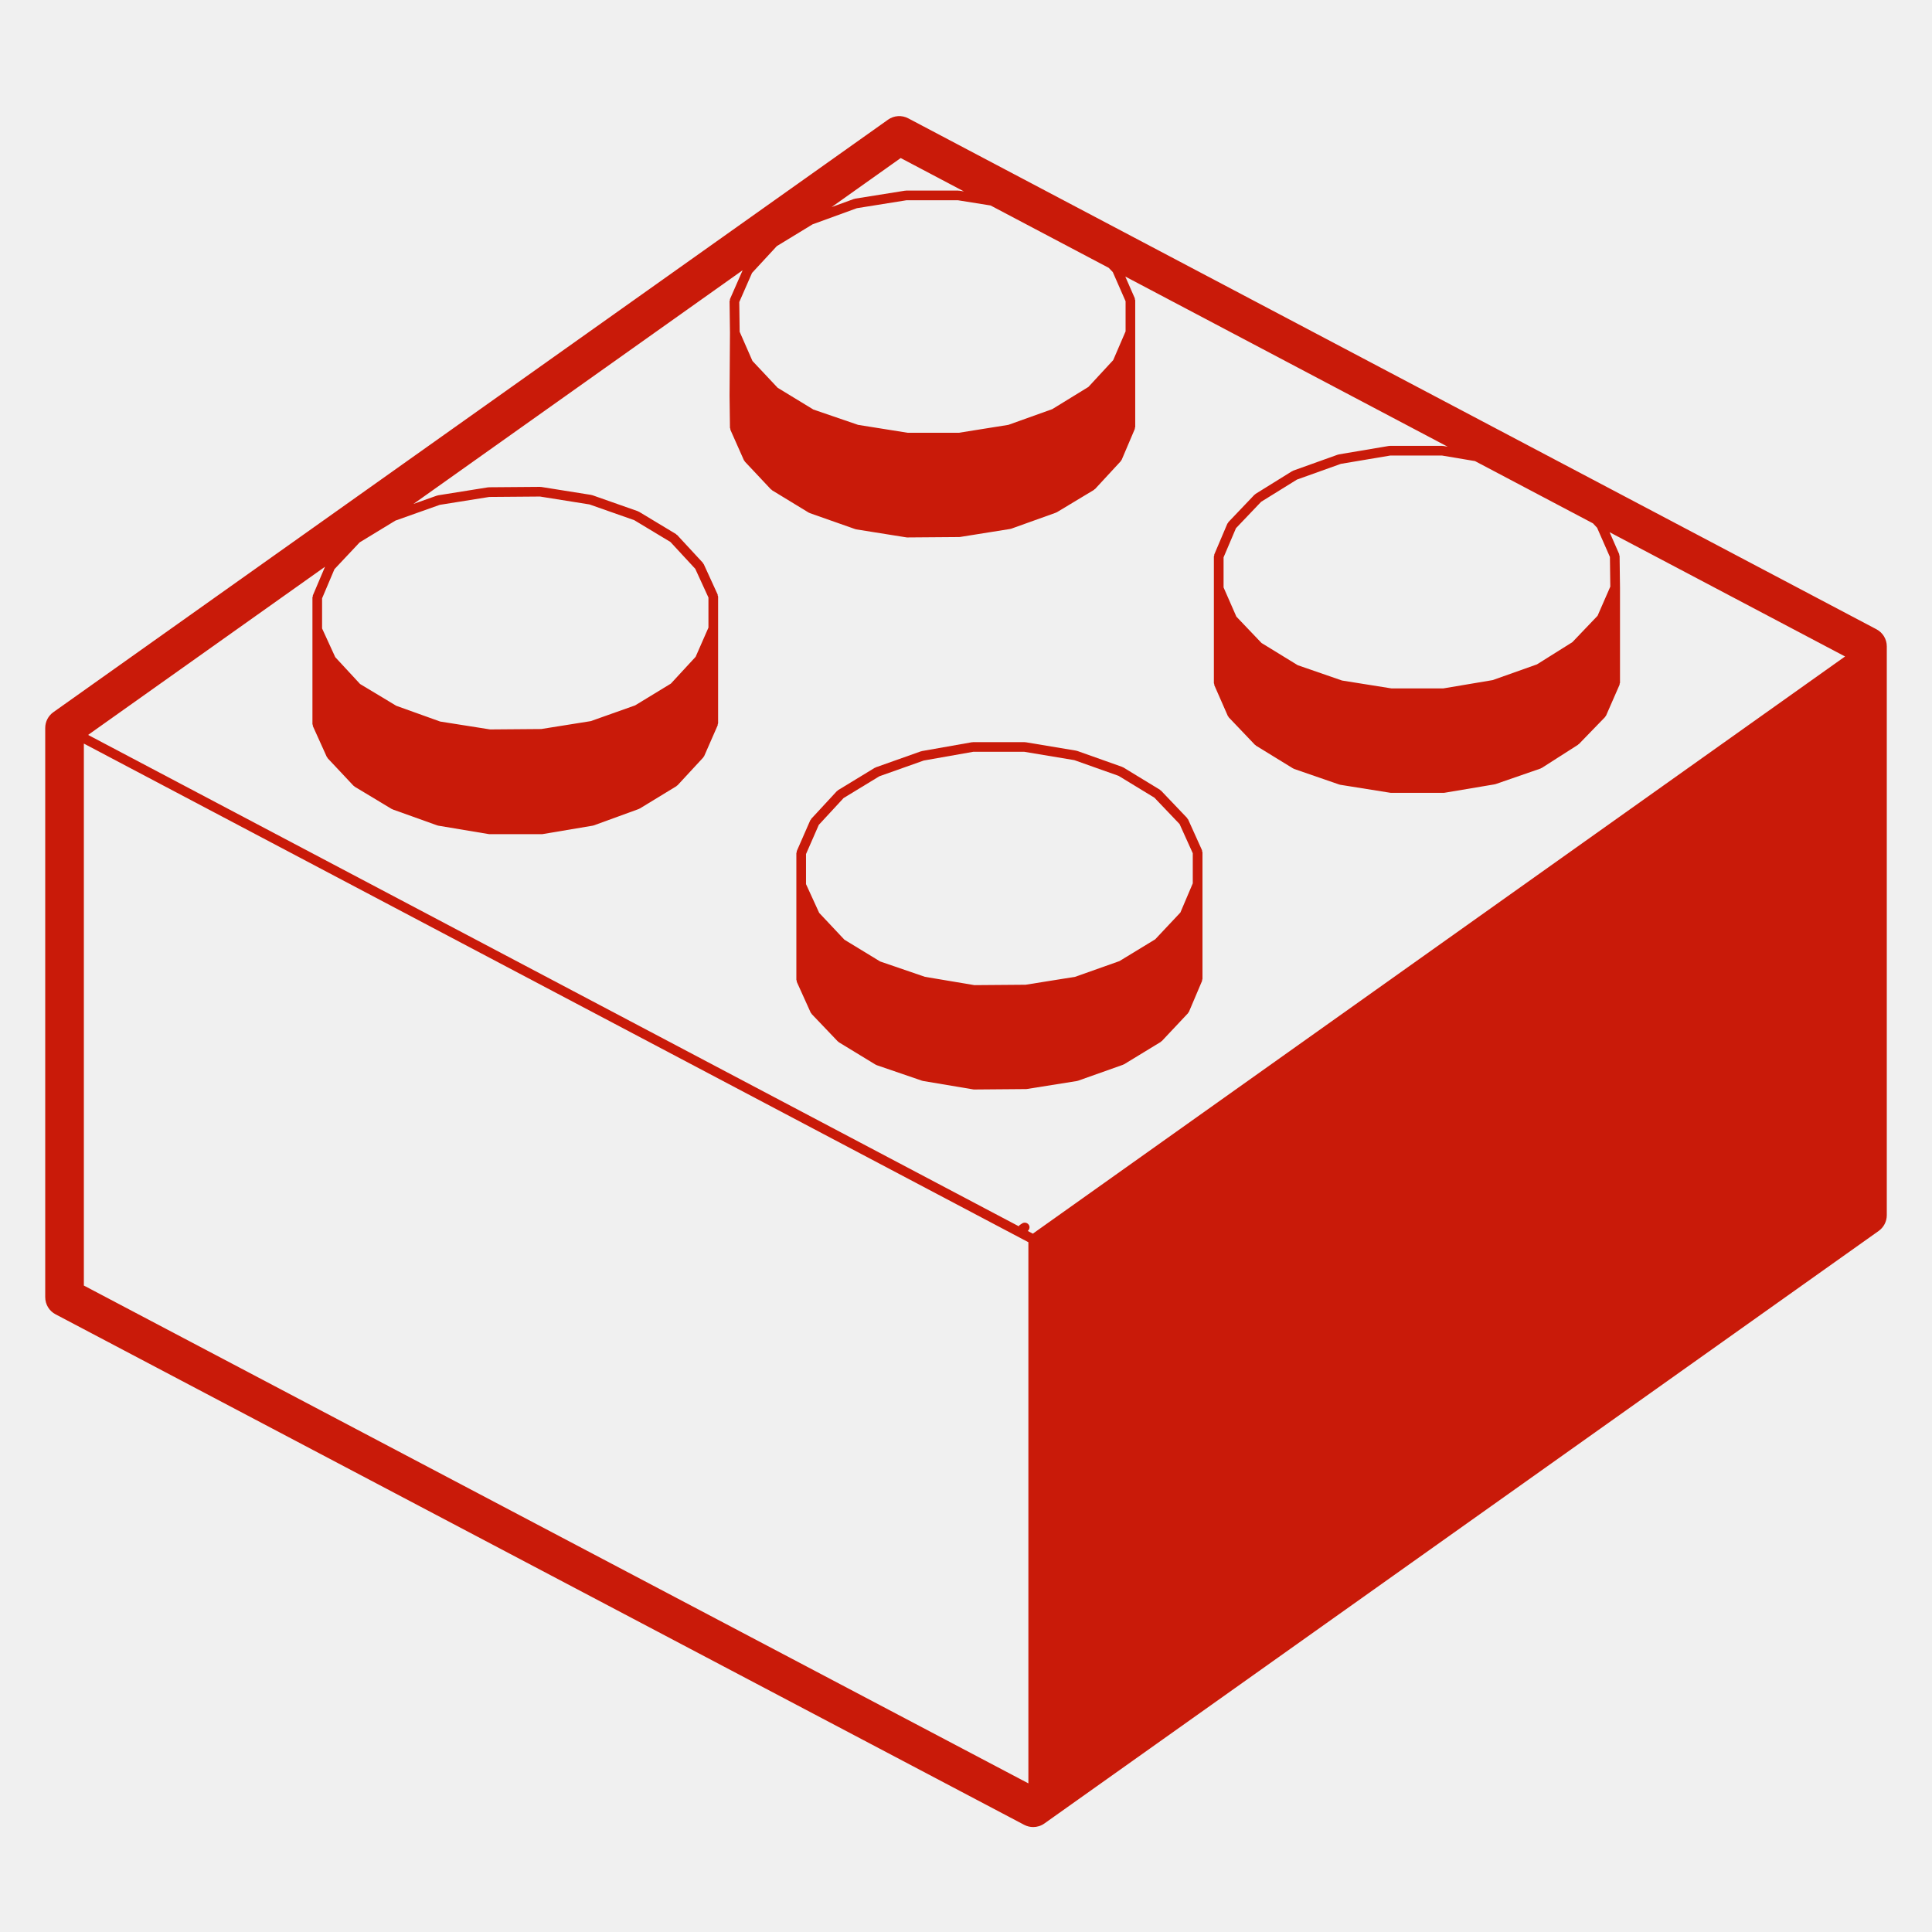
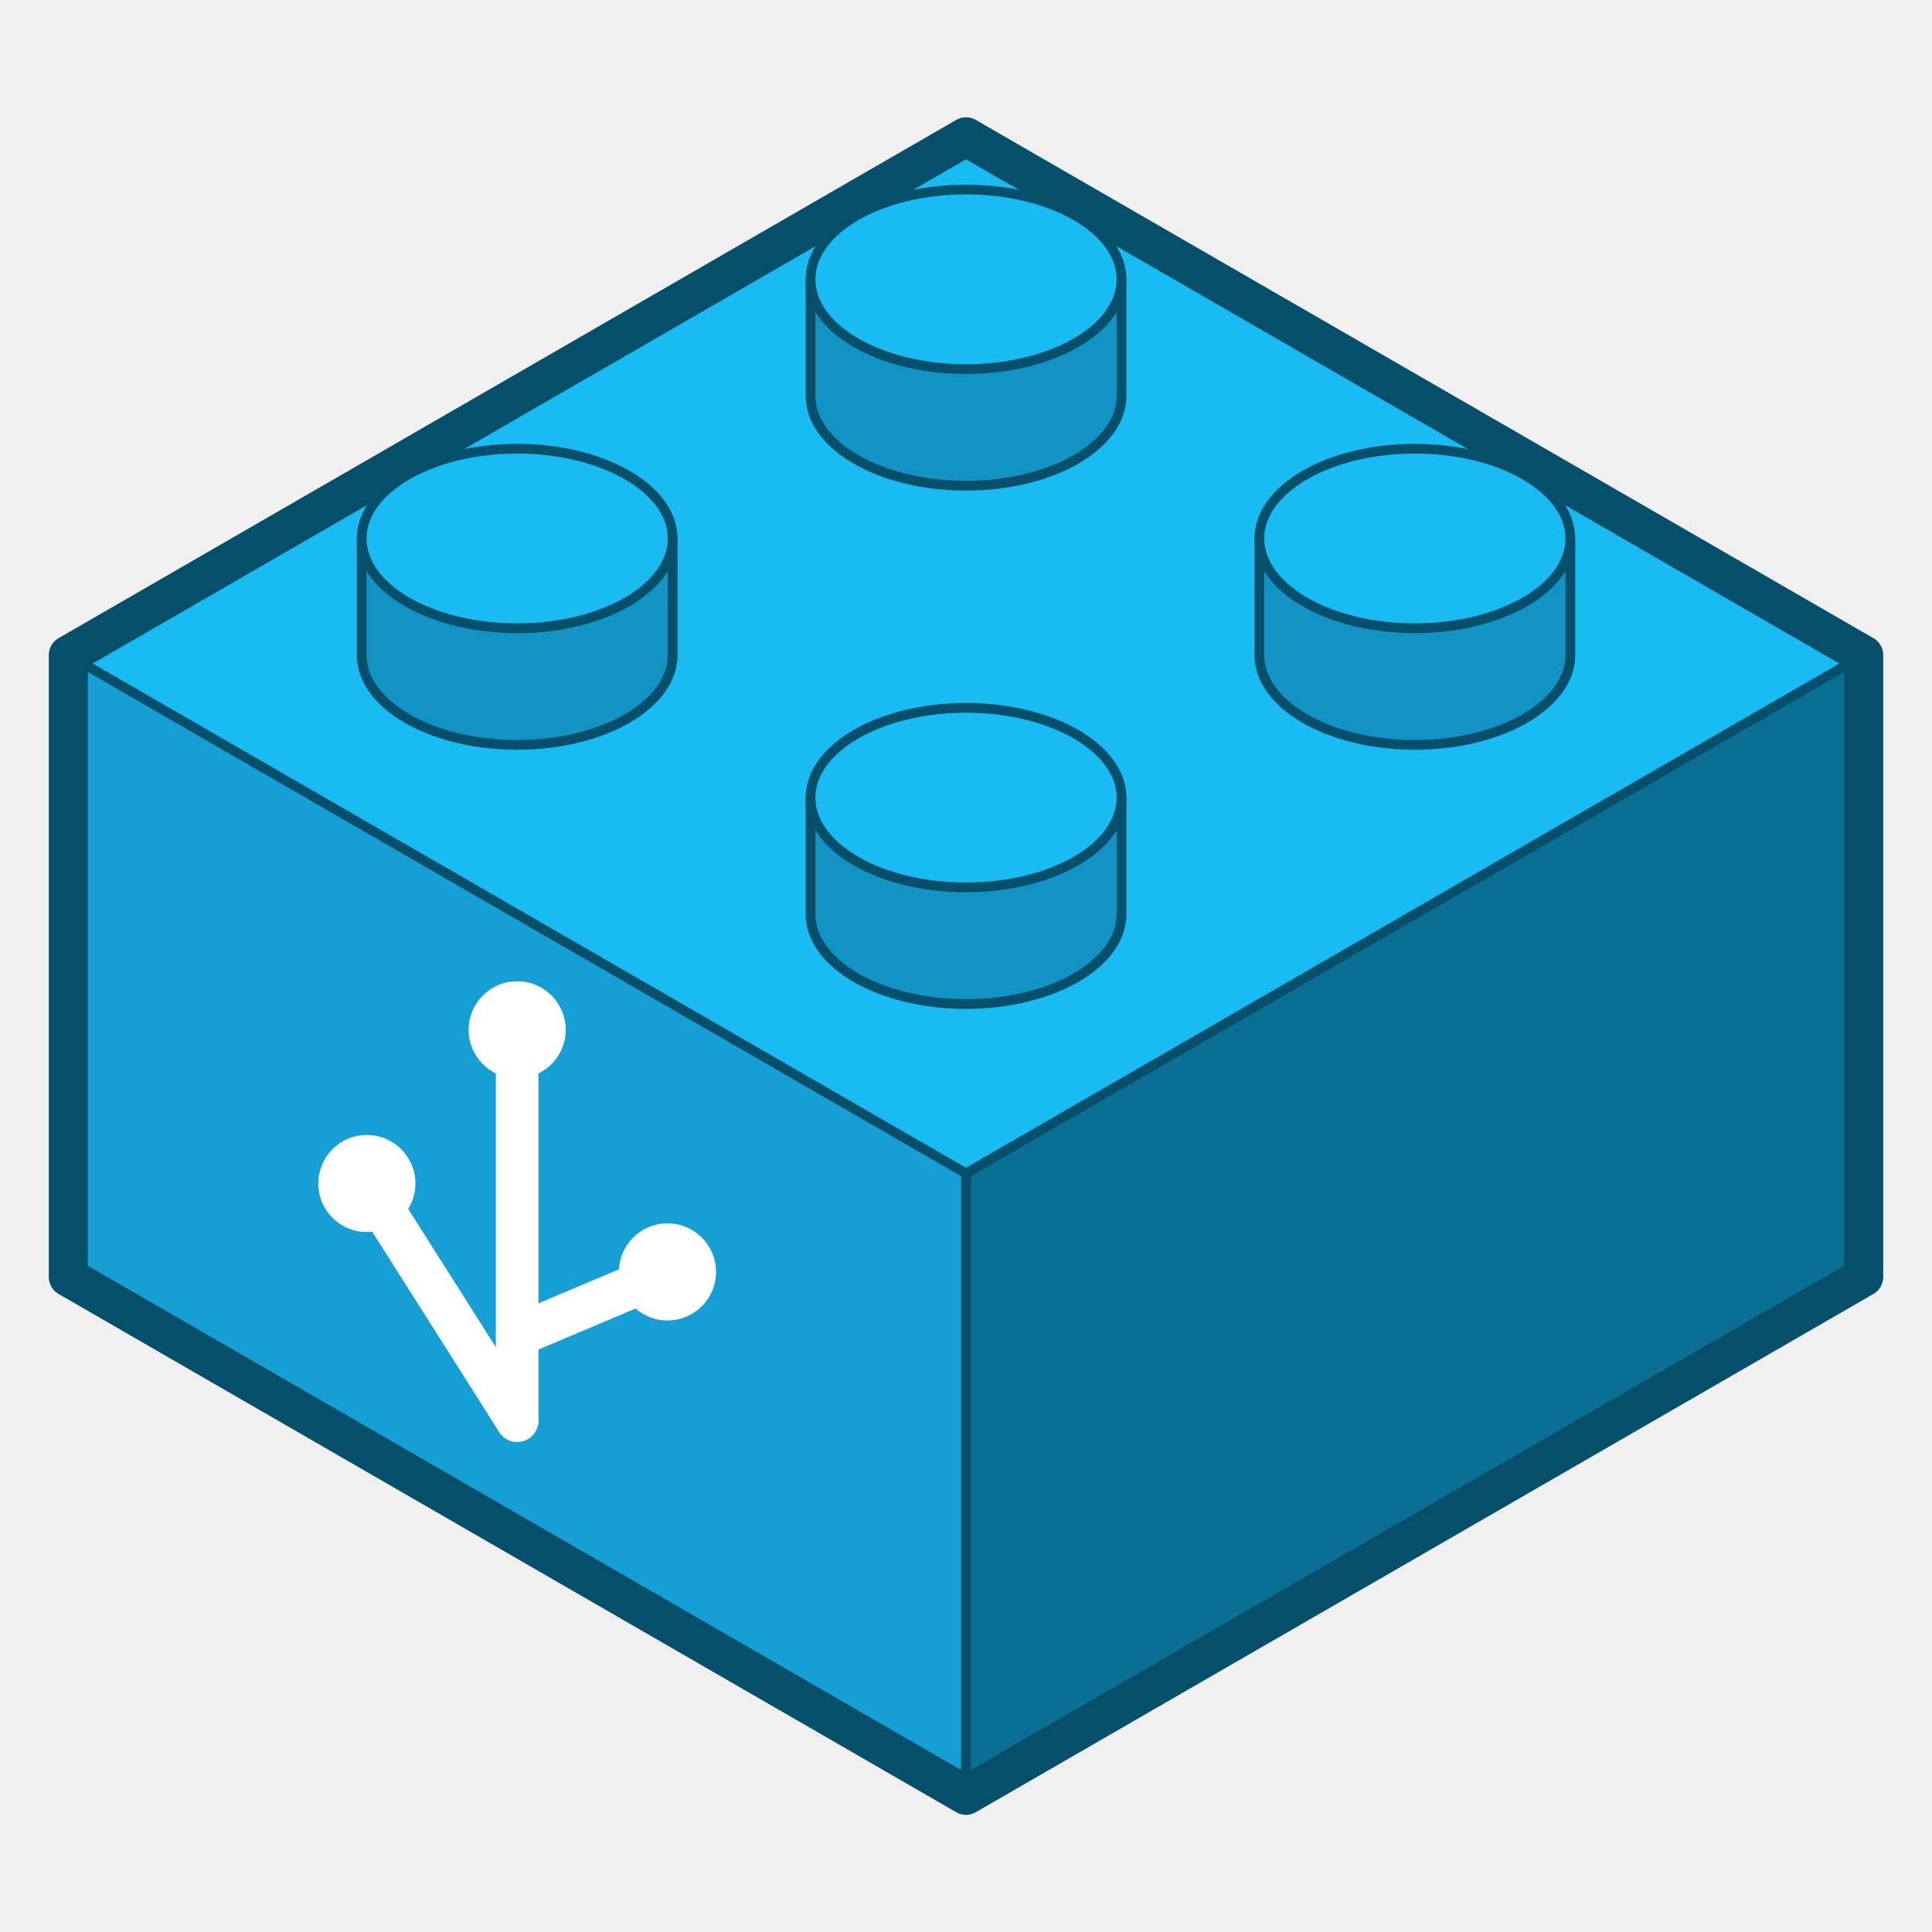
- <svg xmlns="http://www.w3.org/2000/svg" version="1.1" x="0px" y="0px" viewBox="0 0 100 100" enable-background="new 0 0 100 100" xml:space="preserve">
-   <path fill="#C91A09" d="M41.241,50.819l0.722,1.597c0.008,0.018,0.025,0.027,0.037,0.042c0.006,0.008,0.003,0.02,0.011,0.026  l1.356,1.422c0.008,0.01,0.021,0.006,0.03,0.014c0.009,0.008,0.01,0.021,0.021,0.027l1.903,1.16  c0.011,0.006,0.022,0.004,0.033,0.009c0.007,0.003,0.009,0.011,0.016,0.014l2.362,0.81c0.011,0.004,0.021,0.003,0.032,0.006  c0.003,0,0.004,0.004,0.008,0.004l2.604,0.438c0.014,0.003,0.027,0.004,0.042,0.004l0,0c0,0,0.001,0,0.002,0l2.69-0.022  c0,0,0,0,0.001,0c0.012-0.001,0.023-0.001,0.037-0.003l2.602-0.415c0.004-0.001,0.006-0.005,0.01-0.006  c0.012-0.002,0.023-0.001,0.035-0.006l2.34-0.831c0.008-0.002,0.009-0.01,0.016-0.014c0.01-0.004,0.021-0.002,0.031-0.008  l1.903-1.16c0.011-0.007,0.011-0.021,0.021-0.029c0.01-0.007,0.023-0.004,0.031-0.014l1.357-1.443  c0.008-0.008,0.004-0.021,0.011-0.029c0.012-0.016,0.028-0.025,0.036-0.044l0.678-1.597c0.008-0.017-0.002-0.033,0.001-0.05  c0.004-0.018,0.02-0.029,0.02-0.047v-4.9v-1.662c0-0.019-0.017-0.031-0.021-0.049c-0.004-0.019,0.007-0.036-0.002-0.054  l-0.721-1.597c-0.007-0.014-0.023-0.017-0.032-0.03c-0.009-0.012-0.005-0.028-0.016-0.04l-1.356-1.422  c-0.008-0.009-0.021-0.006-0.031-0.014c-0.009-0.007-0.009-0.021-0.02-0.027l-1.903-1.16c-0.009-0.005-0.019,0-0.026-0.004  c-0.009-0.004-0.011-0.015-0.02-0.018l-2.34-0.831c-0.008-0.003-0.016,0.003-0.023,0.001s-0.012-0.011-0.02-0.012l-2.625-0.438  c-0.008-0.001-0.014,0.005-0.021,0.005s-0.012-0.008-0.02-0.008H50.35c-0.008,0-0.013,0.008-0.021,0.009s-0.015-0.007-0.022-0.005  l-2.603,0.46c-0.008,0.001-0.011,0.01-0.019,0.012s-0.014-0.004-0.021-0.001l-2.341,0.831c-0.009,0.003-0.012,0.014-0.02,0.018  c-0.009,0.004-0.019,0-0.026,0.004l-1.903,1.159c-0.011,0.006-0.011,0.021-0.021,0.028c-0.01,0.008-0.024,0.005-0.033,0.015  l-1.334,1.443c-0.011,0.012-0.007,0.028-0.015,0.04c-0.009,0.013-0.024,0.016-0.031,0.029l-0.7,1.598  c-0.007,0.018,0.002,0.035-0.001,0.053c-0.004,0.018-0.02,0.029-0.02,0.048v1.662v3.237v1.663c0,0.019,0.016,0.031,0.021,0.049  C41.243,50.783,41.232,50.801,41.241,50.819z M42.381,42.695l1.283-1.388l1.851-1.127l2.298-0.815l2.559-0.452h2.649l2.584,0.431  l2.293,0.814l1.854,1.13l1.303,1.366l0.683,1.511v1.557l-0.641,1.509l-1.304,1.388l-1.852,1.128l-2.295,0.814l-2.562,0.409  l-2.648,0.021l-2.563-0.431l-2.316-0.794l-1.85-1.127l-1.307-1.39l-0.681-1.487v-1.556L42.381,42.695z" />
-   <path fill="#C91A09" d="M2.875,68.028l50.137,26.425c0.146,0.077,0.307,0.115,0.467,0.115c0.203,0,0.406-0.062,0.579-0.185  l43.181-30.669c0.264-0.188,0.421-0.492,0.421-0.815V33.456c0-0.371-0.205-0.711-0.533-0.884L47.011,6.125  c-0.333-0.176-0.738-0.15-1.046,0.069L2.762,36.862c-0.264,0.188-0.421,0.491-0.421,0.815v29.466  C2.341,67.515,2.546,67.855,2.875,68.028z M22.762,26.131l2.563-0.409l2.626-0.021l2.563,0.409l2.315,0.814l1.873,1.129l1.285,1.389  l0.682,1.487v1.556l-0.663,1.511l-1.281,1.387l-1.852,1.128l-2.294,0.814l-2.564,0.409l-2.648,0.021l-2.583-0.408l-2.272-0.815  l-1.874-1.128l-1.285-1.389l-0.682-1.487V30.97l0.64-1.509l1.304-1.387l1.852-1.128L22.762,26.131z M16.192,30.821  c-0.007,0.017,0.003,0.033,0,0.05c-0.004,0.018-0.02,0.029-0.02,0.047v1.662v3.237v1.663c0,0.019,0.016,0.031,0.021,0.049  c0.003,0.019-0.007,0.036,0.001,0.054l0.722,1.597c0.008,0.018,0.025,0.026,0.036,0.041c0.006,0.008,0.003,0.019,0.01,0.027  l1.335,1.422c0.008,0.009,0.022,0.006,0.031,0.014c0.01,0.008,0.01,0.023,0.022,0.03l1.925,1.159  c0.01,0.005,0.021,0.004,0.031,0.008c0.006,0.003,0.007,0.011,0.014,0.013l2.318,0.831c0.012,0.004,0.023,0.004,0.035,0.006  c0.003,0.001,0.005,0.005,0.008,0.005l2.625,0.438c0.014,0.002,0.027,0.003,0.041,0.003l0,0h2.69l0,0  c0.014,0,0.027-0.001,0.042-0.003l2.604-0.438c0.003,0,0.005-0.004,0.009-0.005c0.012-0.002,0.023-0.002,0.035-0.006l2.341-0.853  c0.006-0.002,0.008-0.01,0.014-0.013c0.01-0.004,0.021-0.002,0.03-0.008l1.903-1.16c0.011-0.007,0.012-0.021,0.021-0.029  c0.01-0.008,0.023-0.005,0.032-0.014l1.334-1.443c0.007-0.008,0.004-0.02,0.011-0.028c0.011-0.015,0.027-0.023,0.035-0.041  l0.7-1.597c0.007-0.018-0.002-0.035,0.001-0.053c0.004-0.018,0.02-0.029,0.02-0.048v-4.9v-1.662c0-0.02-0.017-0.032-0.021-0.051  c-0.003-0.018,0.006-0.036-0.002-0.053l-0.722-1.575c-0.006-0.013-0.021-0.016-0.029-0.027c-0.008-0.013-0.004-0.028-0.014-0.039  l-1.335-1.443c-0.009-0.01-0.023-0.007-0.033-0.015c-0.01-0.008-0.01-0.022-0.021-0.029l-1.925-1.16  c-0.008-0.005-0.018,0-0.026-0.004c-0.008-0.004-0.011-0.014-0.02-0.018l-2.362-0.831c-0.008-0.002-0.015,0.003-0.023,0.001  c-0.008-0.002-0.012-0.011-0.021-0.013l-2.604-0.415c-0.008-0.001-0.013,0.005-0.021,0.005S27.979,25.2,27.972,25.2  c0,0-0.001,0-0.002,0l-2.669,0.021c-0.007,0-0.011,0.007-0.018,0.008c-0.007,0-0.012-0.006-0.02-0.005l-2.603,0.416  c-0.009,0.001-0.012,0.011-0.021,0.013c-0.008,0.002-0.015-0.004-0.023-0.001L21.4,26.084l17.039-12.096l-0.656,1.495  c-0.008,0.018,0.002,0.036-0.001,0.054c-0.004,0.018-0.02,0.031-0.02,0.05l0.021,1.639l-0.021,3.256  c0,0.001,0.001,0.001,0.001,0.002s-0.001,0.001-0.001,0.002l0.021,1.662c0,0.019,0.016,0.03,0.021,0.047  c0.003,0.017-0.006,0.034,0.001,0.051l0.7,1.575c0.008,0.018,0.024,0.026,0.036,0.042c0.006,0.008,0.003,0.02,0.011,0.028  l1.356,1.443c0.008,0.009,0.022,0.006,0.032,0.014c0.009,0.008,0.01,0.022,0.021,0.028l1.903,1.16  c0.01,0.006,0.021,0.004,0.032,0.009c0.006,0.003,0.008,0.011,0.015,0.013l2.362,0.831c0.012,0.004,0.023,0.003,0.035,0.006  c0.003,0,0.005,0.005,0.008,0.005l2.603,0.415c0.013,0.002,0.026,0.003,0.04,0.003l0,0c0,0,0.001,0,0.002,0l2.691-0.021c0,0,0,0,0,0  c0.012,0,0.024-0.001,0.037-0.003l2.603-0.416c0.003,0,0.005-0.005,0.008-0.005c0.013-0.002,0.024-0.002,0.037-0.006l2.318-0.831  c0.007-0.002,0.008-0.01,0.014-0.013c0.011-0.004,0.021-0.003,0.031-0.008l1.925-1.159c0.012-0.007,0.013-0.022,0.022-0.03  c0.01-0.008,0.023-0.005,0.032-0.014l1.334-1.443c0.008-0.009,0.005-0.021,0.011-0.03c0.012-0.015,0.028-0.024,0.035-0.042  l0.68-1.598c0.007-0.017-0.004-0.033,0-0.05c0.004-0.018,0.02-0.029,0.02-0.047v-4.899V15.54c0-0.019-0.016-0.03-0.02-0.048  c-0.004-0.018,0.006-0.035-0.002-0.053l-0.492-1.125l16.688,8.808l-0.238-0.041c-0.008-0.001-0.014,0.005-0.021,0.005  s-0.013-0.008-0.021-0.008H71.94c-0.008,0-0.013,0.008-0.021,0.008s-0.014-0.006-0.021-0.005l-2.602,0.438  c-0.009,0.001-0.013,0.01-0.021,0.012s-0.015-0.004-0.022-0.001l-2.32,0.831c-0.009,0.003-0.012,0.014-0.02,0.019  c-0.01,0.004-0.02-0.001-0.027,0.004l-1.903,1.182c-0.01,0.006-0.011,0.019-0.02,0.027c-0.009,0.007-0.021,0.005-0.03,0.013  l-1.355,1.422c-0.011,0.012-0.008,0.03-0.016,0.043c-0.01,0.013-0.026,0.017-0.033,0.031l-0.678,1.597  c-0.008,0.017,0.002,0.033-0.001,0.051c-0.004,0.017-0.02,0.028-0.02,0.047v1.662v3.26v1.641c0,0.019,0.017,0.03,0.021,0.048  c0.003,0.018-0.007,0.035,0,0.053l0.701,1.597c0.008,0.019,0.025,0.028,0.037,0.044c0.006,0.008,0.003,0.02,0.011,0.028l1.356,1.422  c0.008,0.008,0.021,0.005,0.029,0.013c0.01,0.008,0.01,0.021,0.021,0.028l1.925,1.182c0.011,0.007,0.022,0.005,0.033,0.01  c0.008,0.003,0.009,0.011,0.016,0.014l2.342,0.809c0.011,0.004,0.021,0.003,0.033,0.006c0.004,0,0.005,0.004,0.008,0.005  l2.604,0.416c0.013,0.002,0.025,0.003,0.039,0.003l0,0h2.713l0,0c0.014,0,0.027-0.001,0.041-0.003l2.604-0.438  c0.004,0,0.005-0.004,0.008-0.005c0.012-0.002,0.021-0.001,0.033-0.005l2.34-0.81c0.008-0.003,0.01-0.012,0.017-0.016  c0.012-0.005,0.024-0.003,0.036-0.01l1.882-1.203c0.009-0.006,0.009-0.018,0.018-0.025c0.008-0.007,0.02-0.004,0.027-0.012  l1.356-1.399c0.008-0.008,0.005-0.021,0.012-0.029c0.012-0.016,0.029-0.025,0.037-0.044l0.699-1.598  c0.008-0.017-0.002-0.034,0.002-0.052s0.02-0.03,0.02-0.048v-4.922c0-0.001-0.001-0.001-0.001-0.002c0,0,0.001-0.001,0.001-0.001  l-0.021-1.641c0-0.018-0.016-0.03-0.02-0.047s0.006-0.034-0.002-0.05l-0.496-1.131l12.188,6.432L53.459,63.854l-0.262-0.139  c0.092-0.081,0.122-0.215,0.052-0.319c-0.077-0.115-0.233-0.146-0.347-0.069l-0.132,0.088c-0.021,0.014-0.022,0.038-0.038,0.057  L4.56,38.039l12.263-8.705L16.192,30.821z M57.598,14.083l0.662,1.51v1.559l-0.641,1.488l-1.283,1.388l-1.871,1.149l-2.273,0.814  l-2.562,0.409H46.98l-2.565-0.409l-2.314-0.793l-1.85-1.127l-1.304-1.388l-0.663-1.512l-0.02-1.536l0.661-1.508l1.283-1.388  l1.851-1.128l2.294-0.835l2.562-0.41h2.67l1.688,0.27l6.114,3.227L57.598,14.083z M49.646,9.868  c-0.008-0.001-0.013,0.005-0.021,0.005c-0.007,0-0.011-0.008-0.019-0.008h-2.713c-0.007,0-0.012,0.007-0.019,0.008  s-0.013-0.006-0.021-0.005l-2.603,0.416c-0.009,0.001-0.013,0.011-0.021,0.013s-0.016-0.004-0.024-0.001l-1.162,0.423l3.577-2.539  l3.274,1.728L49.646,9.868z M82.666,27.317l0.663,1.511l0.02,1.536l-0.659,1.508l-1.304,1.366l-1.835,1.151l-2.29,0.813  l-2.563,0.431h-2.67l-2.564-0.409l-2.293-0.793l-1.875-1.15l-1.302-1.365l-0.662-1.51v-1.559l0.641-1.507l1.303-1.367l1.854-1.15  l2.273-0.814l2.561-0.431h2.67l1.712,0.288l6.107,3.223L82.666,27.317z M53.229,64.297v28.01L4.341,66.54V38.488L53.229,64.297z" />
+ <svg xmlns="http://www.w3.org/2000/svg" viewBox="0.50 0.99 99.00 99.00">
+   <polygon points="4.000,34.558 50.000,61.116 50.000,92.986 4.000,66.428" fill="#159FD4" />
+   <polygon points="50.000,61.116 96.000,34.558 96.000,66.428 50.000,92.986" fill="#0B6E93" />
+   <polygon points="50.000,8.000 96.000,34.558 50.000,61.116 4.000,34.558" fill="#18BCF2" />
+   <g stroke="#064F6B" stroke-width="0.5" fill="none" stroke-linecap="round">
+     <path d="M4.000,34.558 L50.000,61.116 L96.000,34.558" />
+     <path d="M50.000,61.116 L50.000,92.986" />
+   </g>
+   <polygon points="50.000,8.000 96.000,34.558 96.000,66.428 50.000,92.986 4.000,66.428 4.000,34.558" fill="none" stroke="#064F6B" stroke-width="2.0" stroke-linejoin="round" />
+   <g stroke="#064F6B" stroke-width="0.5" stroke-linejoin="round">
+     <path fill="#1193C4" d="M42.033,15.303 v5.976 a7.967,4.600 0 0 0 15.935,0 v-5.976 z" />
+     <ellipse fill="#18BCF2" cx="50.000" cy="15.303" rx="7.967" ry="4.600" />
+   </g>
+   <g stroke="#064F6B" stroke-width="0.5" stroke-linejoin="round">
+     <path fill="#1193C4" d="M19.033,28.583 v5.976 a7.967,4.600 0 0 0 15.935,0 v-5.976 z" />
+     <ellipse fill="#18BCF2" cx="27.000" cy="28.583" rx="7.967" ry="4.600" />
+   </g>
+   <g stroke="#064F6B" stroke-width="0.5" stroke-linejoin="round">
+     <path fill="#1193C4" d="M65.033,28.583 v5.976 a7.967,4.600 0 0 0 15.935,0 v-5.976 z" />
+     <ellipse fill="#18BCF2" cx="73.000" cy="28.583" rx="7.967" ry="4.600" />
+   </g>
+   <g stroke="#064F6B" stroke-width="0.5" stroke-linejoin="round">
+     <path fill="#1193C4" d="M42.033,41.862 v5.976 a7.967,4.600 0 0 0 15.935,0 v-5.976 z" />
+     <ellipse fill="#18BCF2" cx="50.000" cy="41.862" rx="7.967" ry="4.600" />
+   </g>
+   <g transform="translate(11.596,34.113) scale(0.12837)">
+     <g stroke="#FFFFFF" stroke-width="17.0" stroke-linecap="round" fill="none">
+       <line x1="120.00" y1="153.05" x2="120.00" y2="309.04" />
+       <line x1="60.00" y1="214.40" x2="120.00" y2="309.04" />
+       <line x1="180.00" y1="249.69" x2="120.00" y2="275.05" />
+     </g>
+     <g fill="#FFFFFF">
+       <circle cx="120.00" cy="153.05" r="19.38" />
+       <circle cx="60.00" cy="214.40" r="19.38" />
+       <circle cx="180.00" cy="249.69" r="19.38" />
+     </g>
+   </g>
</svg>
